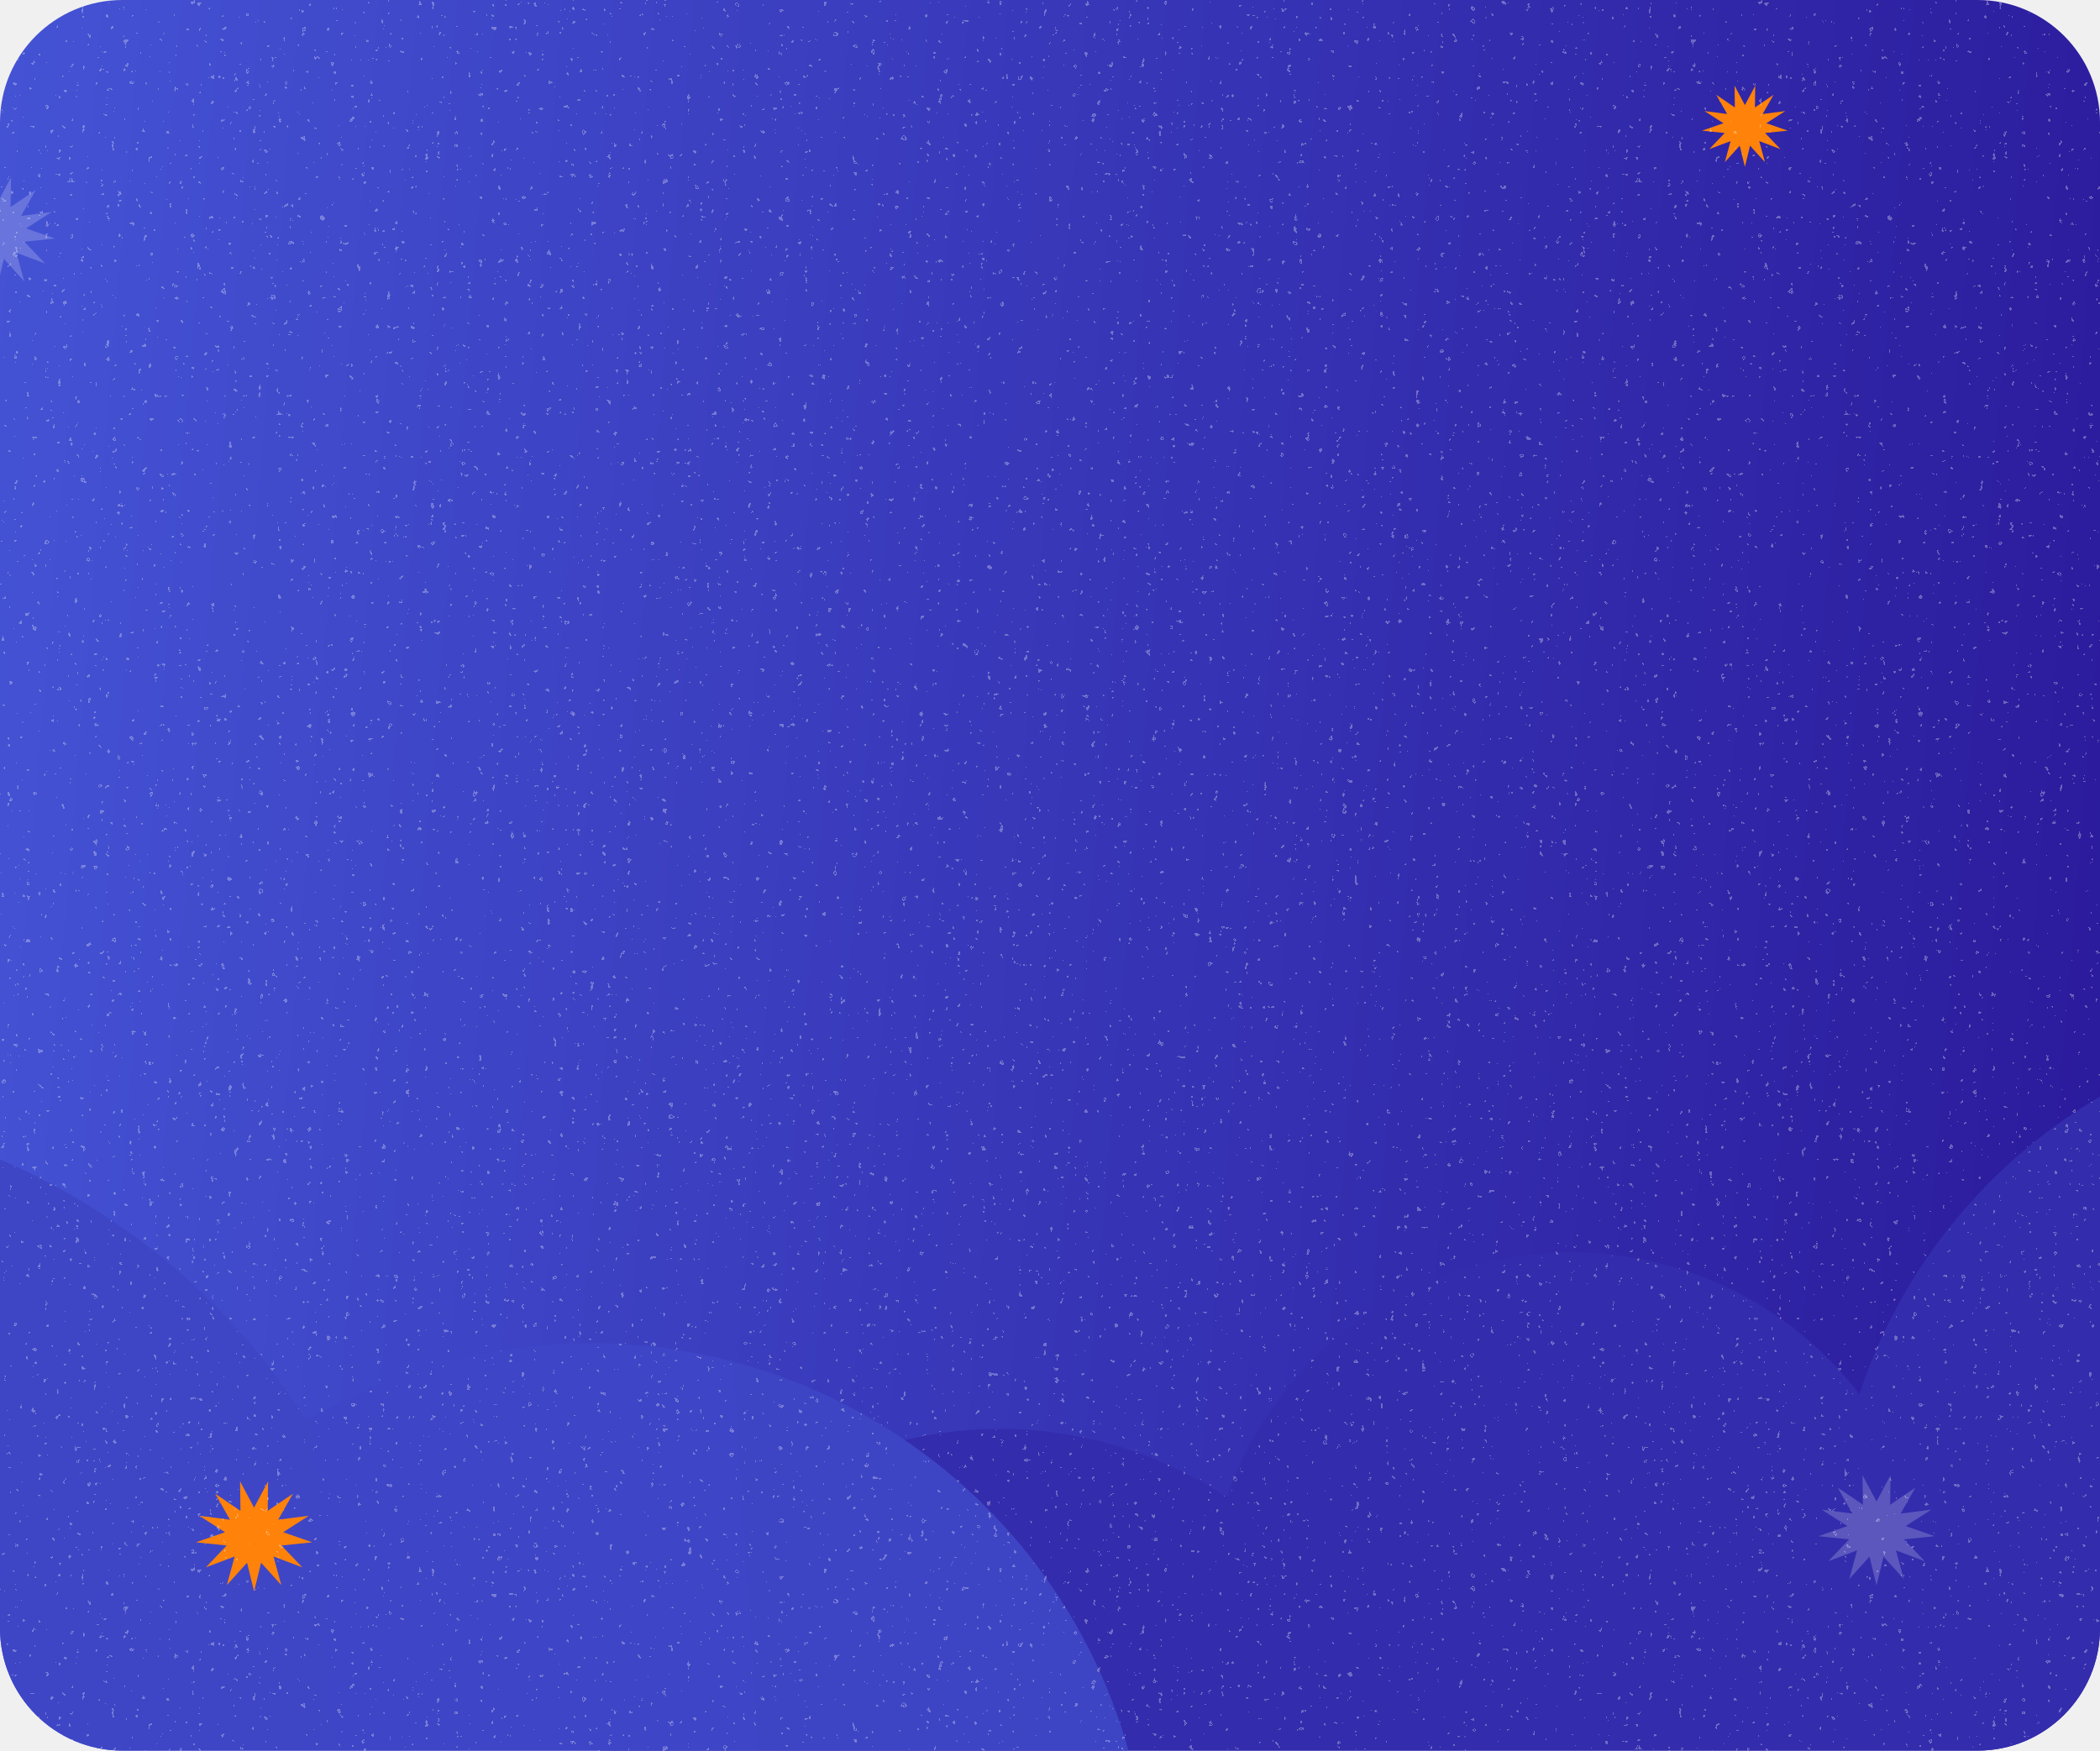
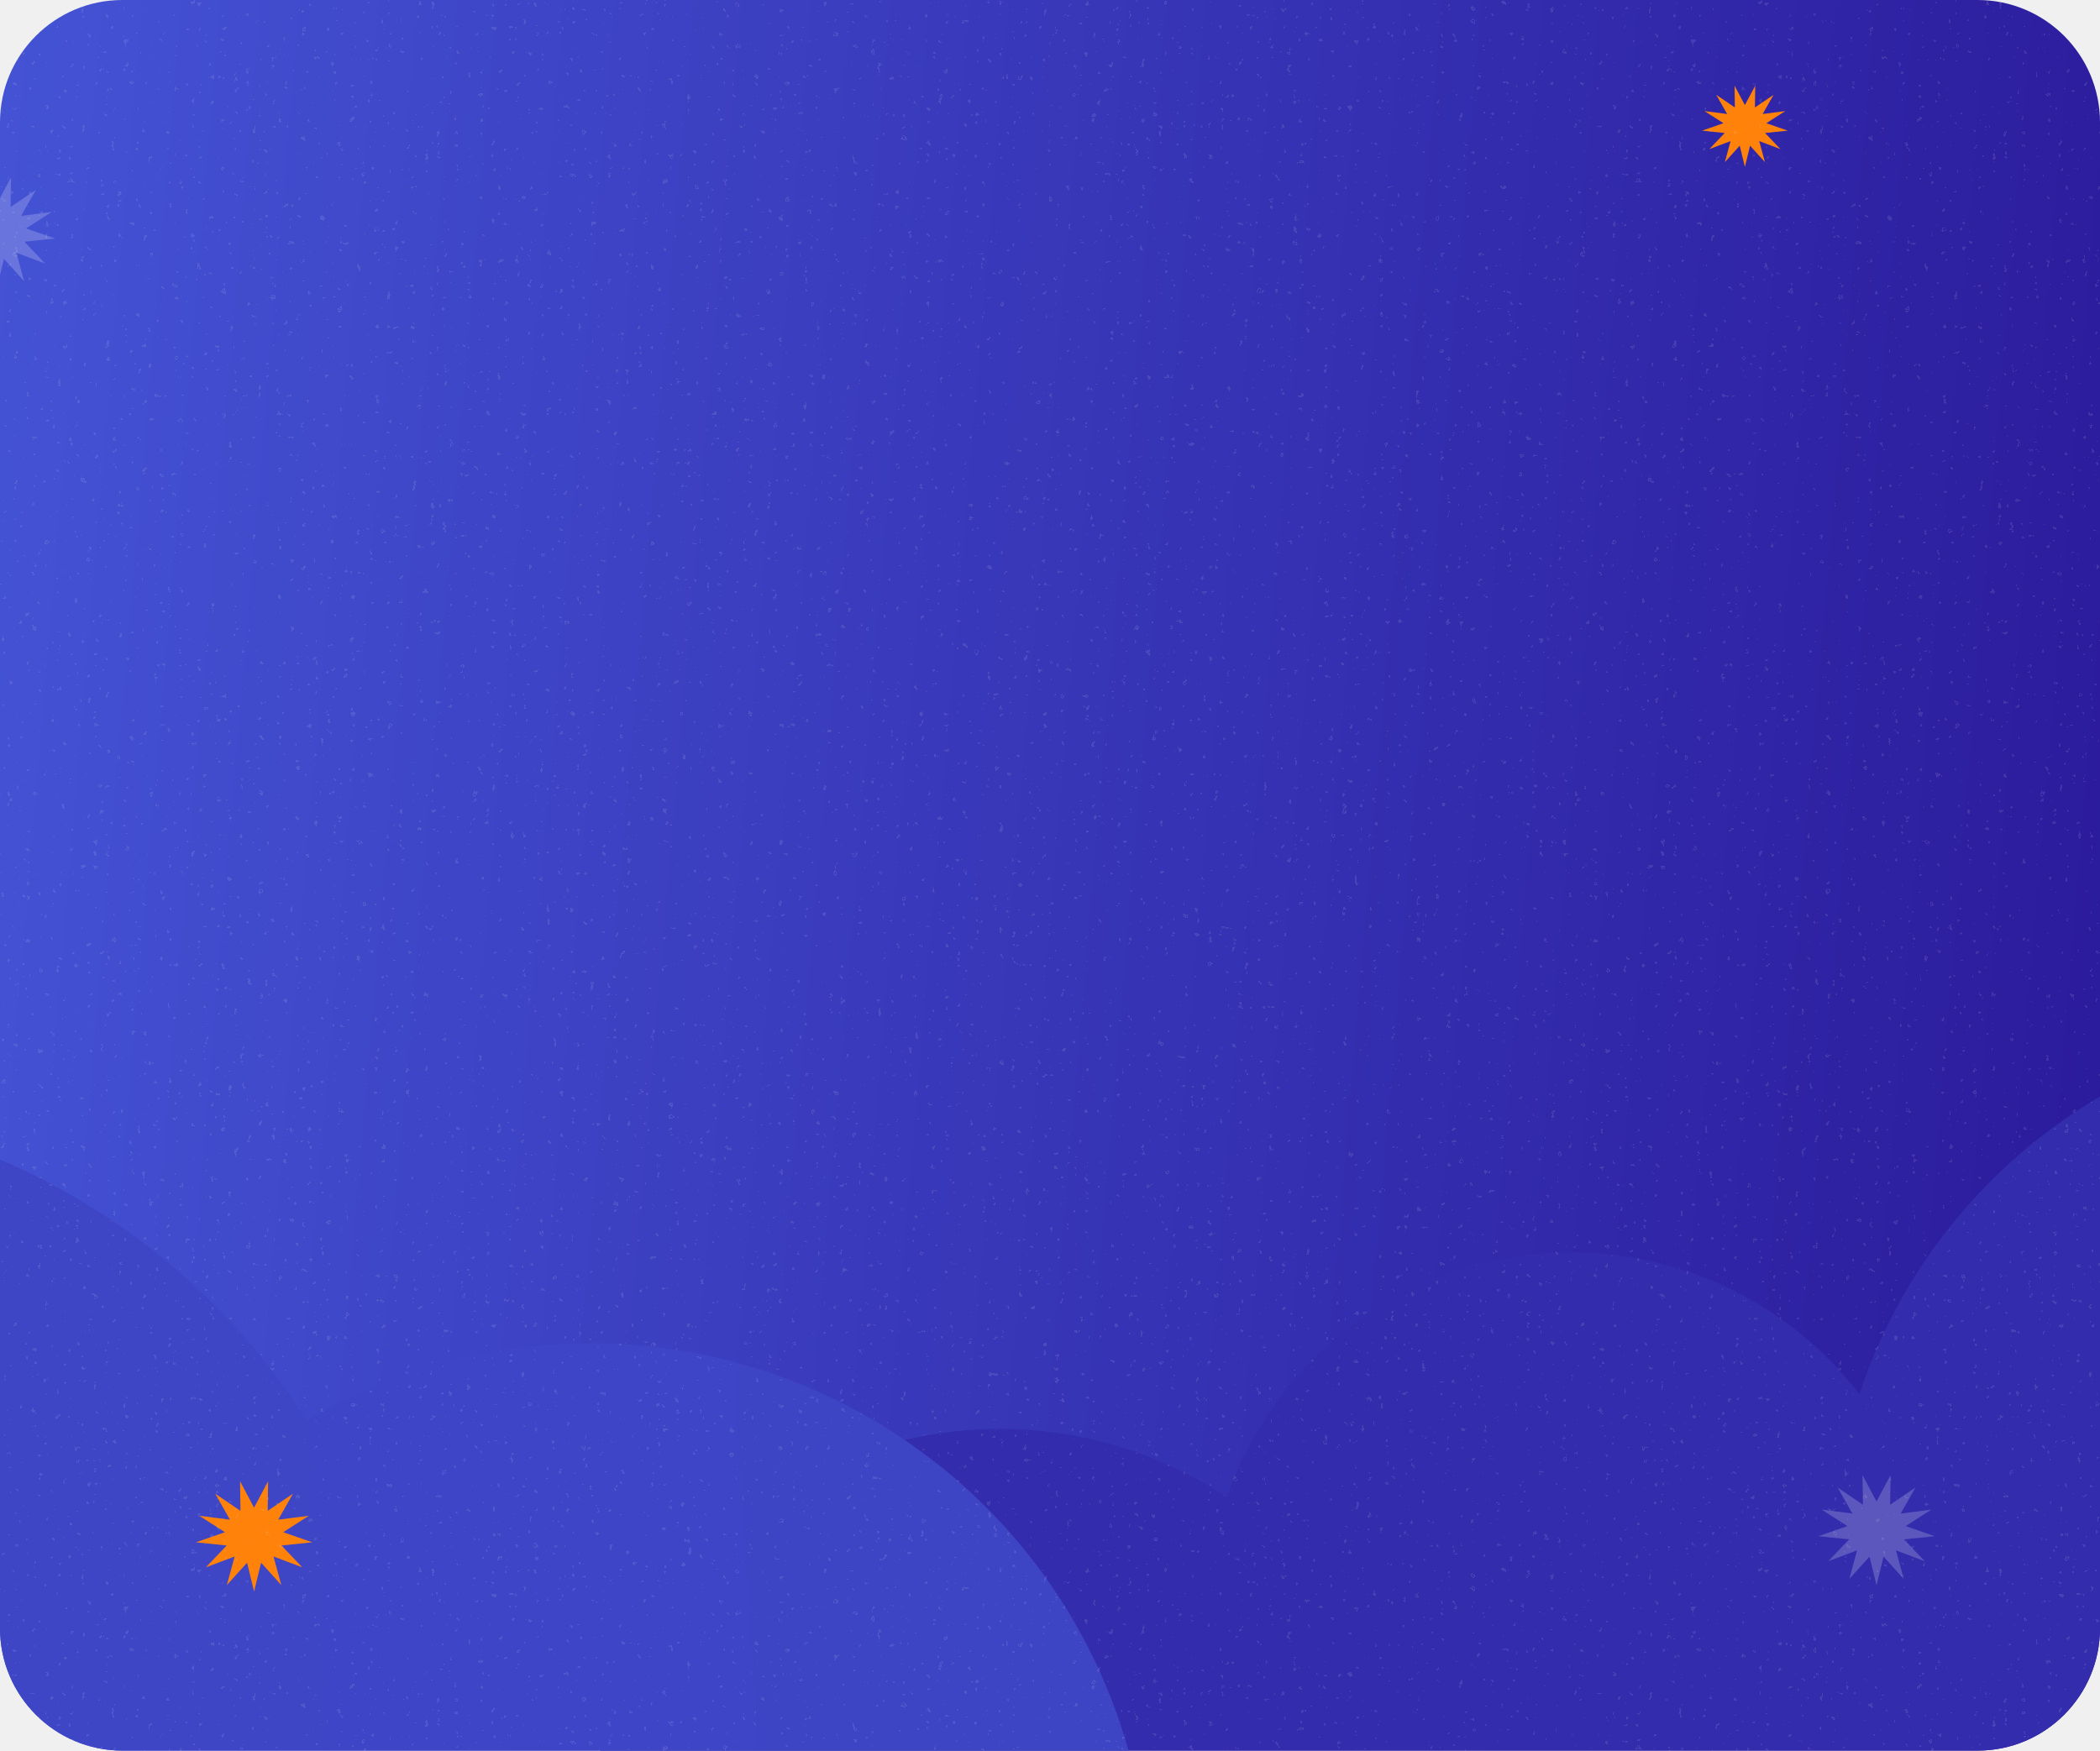
<svg xmlns="http://www.w3.org/2000/svg" width="343" height="286" fill="none" viewBox="0 0 343 286">
  <g filter="url(#a)">
    <g clip-path="url(#b)">
      <rect width="343" height="286" fill="url(#c)" rx="20" />
      <path fill="url(#d)" d="M.198 354.638c2.825-36.754 34.955-64.261 71.768-61.446a66.862 66.862 0 0 1 22.46 5.728c.73-.984 1.464-1.966 2.226-2.922.02-.307.023-.608.045-.915 2.823-36.754 34.953-64.261 71.765-61.446a66.611 66.611 0 0 1 31.937 10.99c8.574-24.938 33.182-41.957 60.743-39.849 17.501 1.34 32.648 10.123 42.567 22.999 12.405-37.778 49.376-63.688 90.858-60.514 34.007 2.603 62.031 24.073 74.61 53.34a66.612 66.612 0 0 1 30.909-4.981c36.812 2.816 64.369 34.893 61.549 71.645-.07.9-.169 1.79-.273 2.68a88.794 88.794 0 0 1 21.877-1.029c48.742 3.73 85.232 46.202 81.498 94.863-3.739 48.662-46.281 85.09-95.028 81.36-1.025-.079-2.038-.201-3.053-.312-11.504 16.586-31.263 26.815-52.867 25.164-15.525-1.187-29.171-8.303-38.907-18.94-28.089 23.439-64.99 36.404-104.375 33.388-26.698-2.042-51.134-11.188-71.656-25.394-13.161 18.359-35.329 29.606-59.521 27.755-22.73-1.738-41.918-14.639-52.619-32.899-12.495 9.297-28.27 14.315-45.028 13.032-33.477-2.563-59.29-29.321-61.576-61.789a67.053 67.053 0 0 1-18.363 1.134C24.934 423.467-2.62 391.392.198 354.638Z" />
      <path fill="url(#e)" d="M74.266 222.173a91.45 91.45 0 0 0-24.18 9.879c-24.8-39.256-72.804-60.089-120.344-48.226-54.865 13.691-89.825 66.112-83.04 120.815a69.452 69.452 0 0 0-20.505 1.983c-37.236 9.291-59.892 46.99-50.606 84.205 9.286 37.215 46.999 59.849 84.235 50.557a69.328 69.328 0 0 0 22.415-10.056c18.786 18.978 46.81 27.856 74.61 20.919 17.85-4.455 32.71-14.72 43.1-28.263 15.535 7.074 33.473 9.155 51.327 4.699 17.133-4.275 31.523-13.898 41.839-26.637a91.451 91.451 0 0 0 25.369-2.66c48.965-12.218 78.761-61.797 66.549-110.733-12.212-48.937-61.804-78.7-110.769-66.482Z" />
      <path fill="#fff" d="M-.5 33.301 1.79 29l-.066 4.824 4.122-2.793-2.408 4.242 5.01-.644-4.198 2.688L9 38.968l-5.026.519 3.402 3.568-4.703-1.77 1.274 4.669-3.302-3.653L-.5 47l-1.145-4.699-3.302 3.653 1.274-4.669-4.702 1.77 3.401-3.568-5.026-.519 4.75-1.651-4.198-2.688 5.01.644-2.408-4.242 4.123 2.793L-2.79 29l2.29 4.301Z" opacity=".2" />
      <path fill="#FF820A" d="m285 17.17 1.688-3.17-.049 3.555 3.037-2.058-1.774 3.125 3.691-.474-3.093 1.98 3.5 1.217-3.703.382 2.506 2.63-3.465-1.305.939 3.44-2.433-2.691-.844 3.462-.844-3.462-2.433 2.691.939-3.44-3.465 1.305 2.507-2.63-3.704-.382 3.5-1.217-3.093-1.98 3.692.474-1.775-3.125 3.038 2.058-.05-3.555L285 17.17Z" />
      <path fill="#fff" d="m306.5 245.301 2.29-4.301-.066 4.824 4.122-2.793-2.408 4.242 5.01-.644-4.198 2.688 4.75 1.651-5.026.519 3.402 3.568-4.703-1.77 1.274 4.669-3.302-3.653L306.5 259l-1.145-4.699-3.302 3.653 1.274-4.669-4.702 1.77 3.401-3.568-5.026-.519 4.75-1.651-4.198-2.688 5.01.644-2.408-4.242 4.123 2.793-.067-4.824 2.29 4.301Z" opacity=".2" />
      <path fill="#FF820A" d="M41.5 246.301 43.79 242l-.066 4.824 4.122-2.793-2.408 4.242 5.01-.644-4.198 2.688 4.75 1.651-5.026.519 3.402 3.568-4.703-1.77 1.274 4.669-3.302-3.653L41.5 260l-1.145-4.699-3.302 3.653 1.274-4.669-4.703 1.77 3.402-3.568-5.026-.519 4.75-1.651-4.198-2.688 5.01.644-2.408-4.242 4.122 2.793L39.21 242l2.29 4.301Z" />
    </g>
  </g>
  <defs>
    <linearGradient id="c" x1="-27.784" x2="362.025" y1="-44.627" y2="-11.957" gradientUnits="userSpaceOnUse">
      <stop stop-color="#4658D9" />
      <stop offset="1" stop-color="#2B1B9C" />
    </linearGradient>
    <linearGradient id="d" x1="60.5" x2="532.631" y1="315" y2="289.913" gradientUnits="userSpaceOnUse">
      <stop stop-color="#332CAD" />
      <stop offset="1" stop-color="#332DAD" />
    </linearGradient>
    <linearGradient id="e" x1="190.988" x2="-85.109" y1="252.622" y2="270.167" gradientUnits="userSpaceOnUse">
      <stop stop-color="#3E45C5" />
      <stop offset="1" stop-color="#3E46C7" />
    </linearGradient>
    <clipPath id="b">
-       <rect width="343" height="286" fill="#fff" rx="20" />
+       <rect width="343" height="286" fill="#000" rx="20" />
    </clipPath>
    <filter id="a" width="343" height="286" x="0" y="0" color-interpolation-filters="sRGB" filterUnits="userSpaceOnUse">
      <feFlood flood-opacity="0" result="BackgroundImageFix" />
      <feBlend in="SourceGraphic" in2="BackgroundImageFix" result="shape" />
      <feTurbulence baseFrequency="1 1" numOctaves="3" result="noise" seed="6859" stitchTiles="stitch" type="fractalNoise" />
      <feColorMatrix in="noise" result="alphaNoise" type="luminanceToAlpha" />
      <feComponentTransfer in="alphaNoise" result="coloredNoise1">
        <feFuncA tableValues="0 0 0 0 0 0 0 0 0 0 0 0 0 0 0 0 0 0 0 0 0 1 1 1 1 1 1 1 1 1 0 0 0 0 0 0 0 0 0 0 0 0 0 0 0 0 0 0 0 0 0 0 0 0 0 0 0 0 0 0 0 0 0 0 0 0 0 0 0 0 0 0 0 0 0 0 0 0 0 0 0 0 0 0 0 0 0 0 0 0 0 0 0 0 0 0 0 0 0 0" type="discrete" />
      </feComponentTransfer>
      <feComposite in="coloredNoise1" in2="shape" operator="in" result="noise1Clipped" />
-       <feFlood flood-color="rgba(255, 255, 255, 0.3)" result="color1Flood" />
+       <feFlood flood-color="rgba(255, 255, 255, 0.1)" result="color1Flood" />
      <feComposite in="color1Flood" in2="noise1Clipped" operator="in" result="color1" />
      <feMerge result="effect1_noise_193_1567">
        <feMergeNode in="shape" />
        <feMergeNode in="color1" />
      </feMerge>
    </filter>
  </defs>
</svg>
